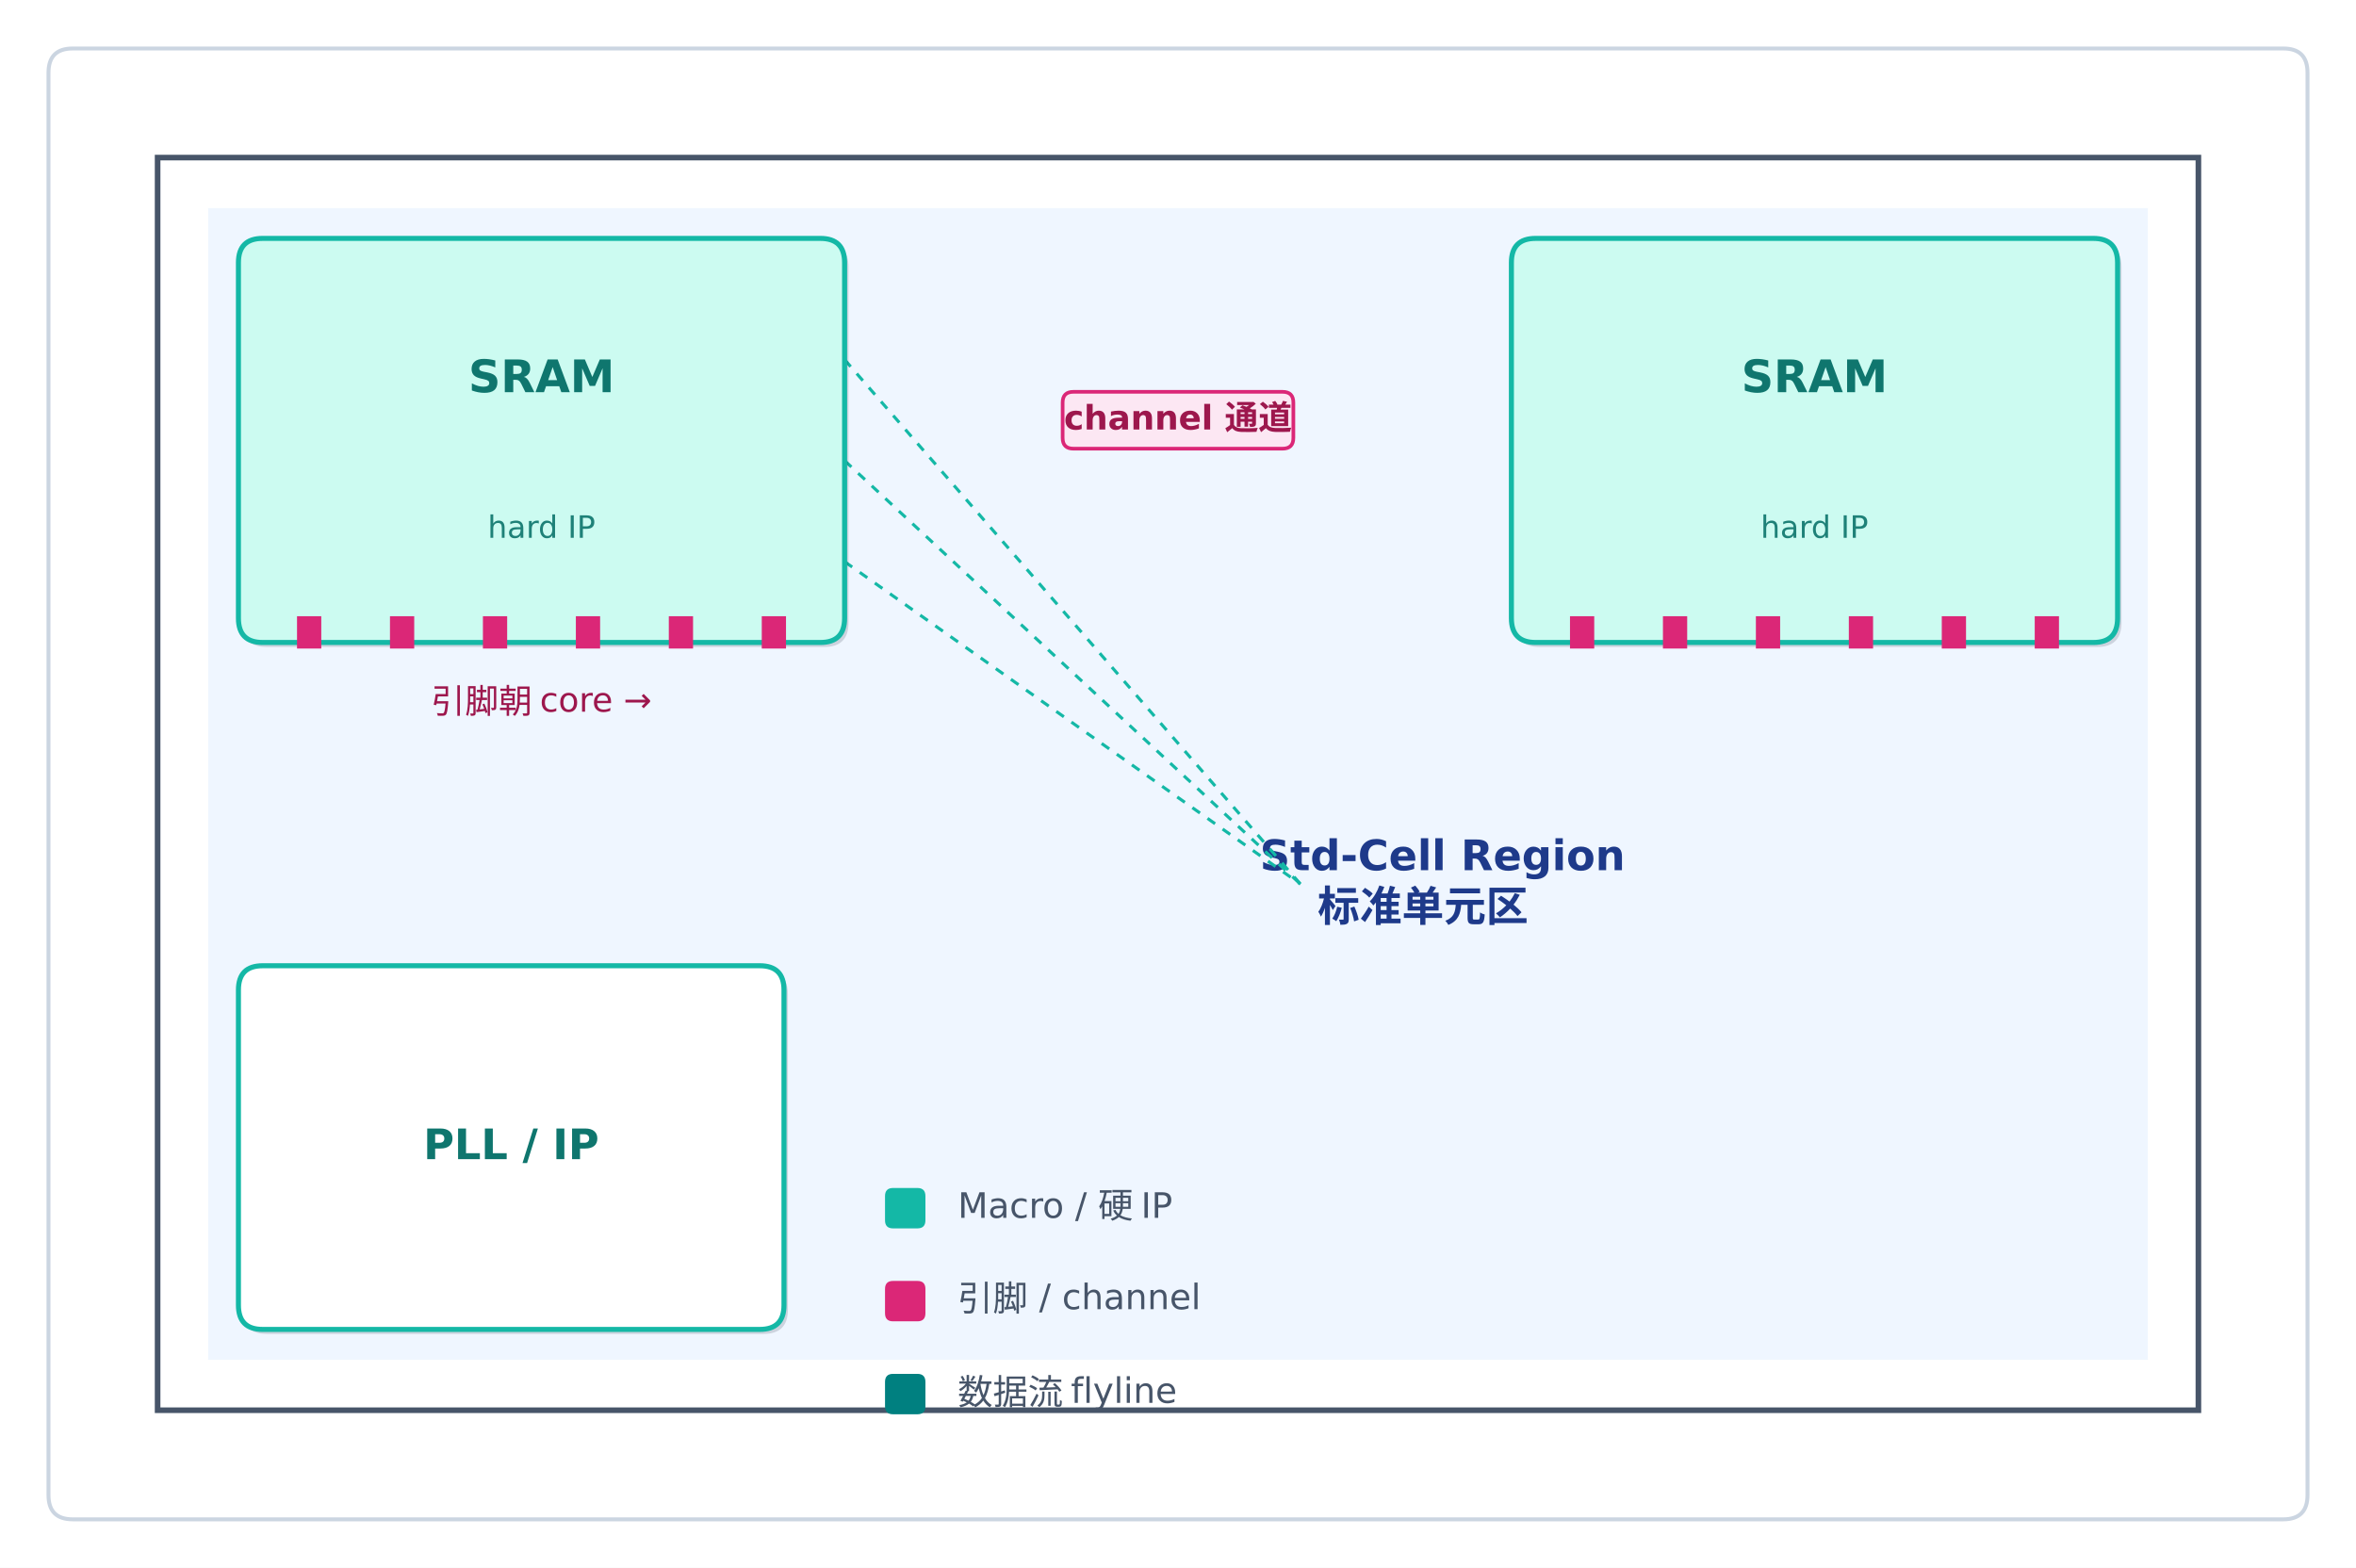
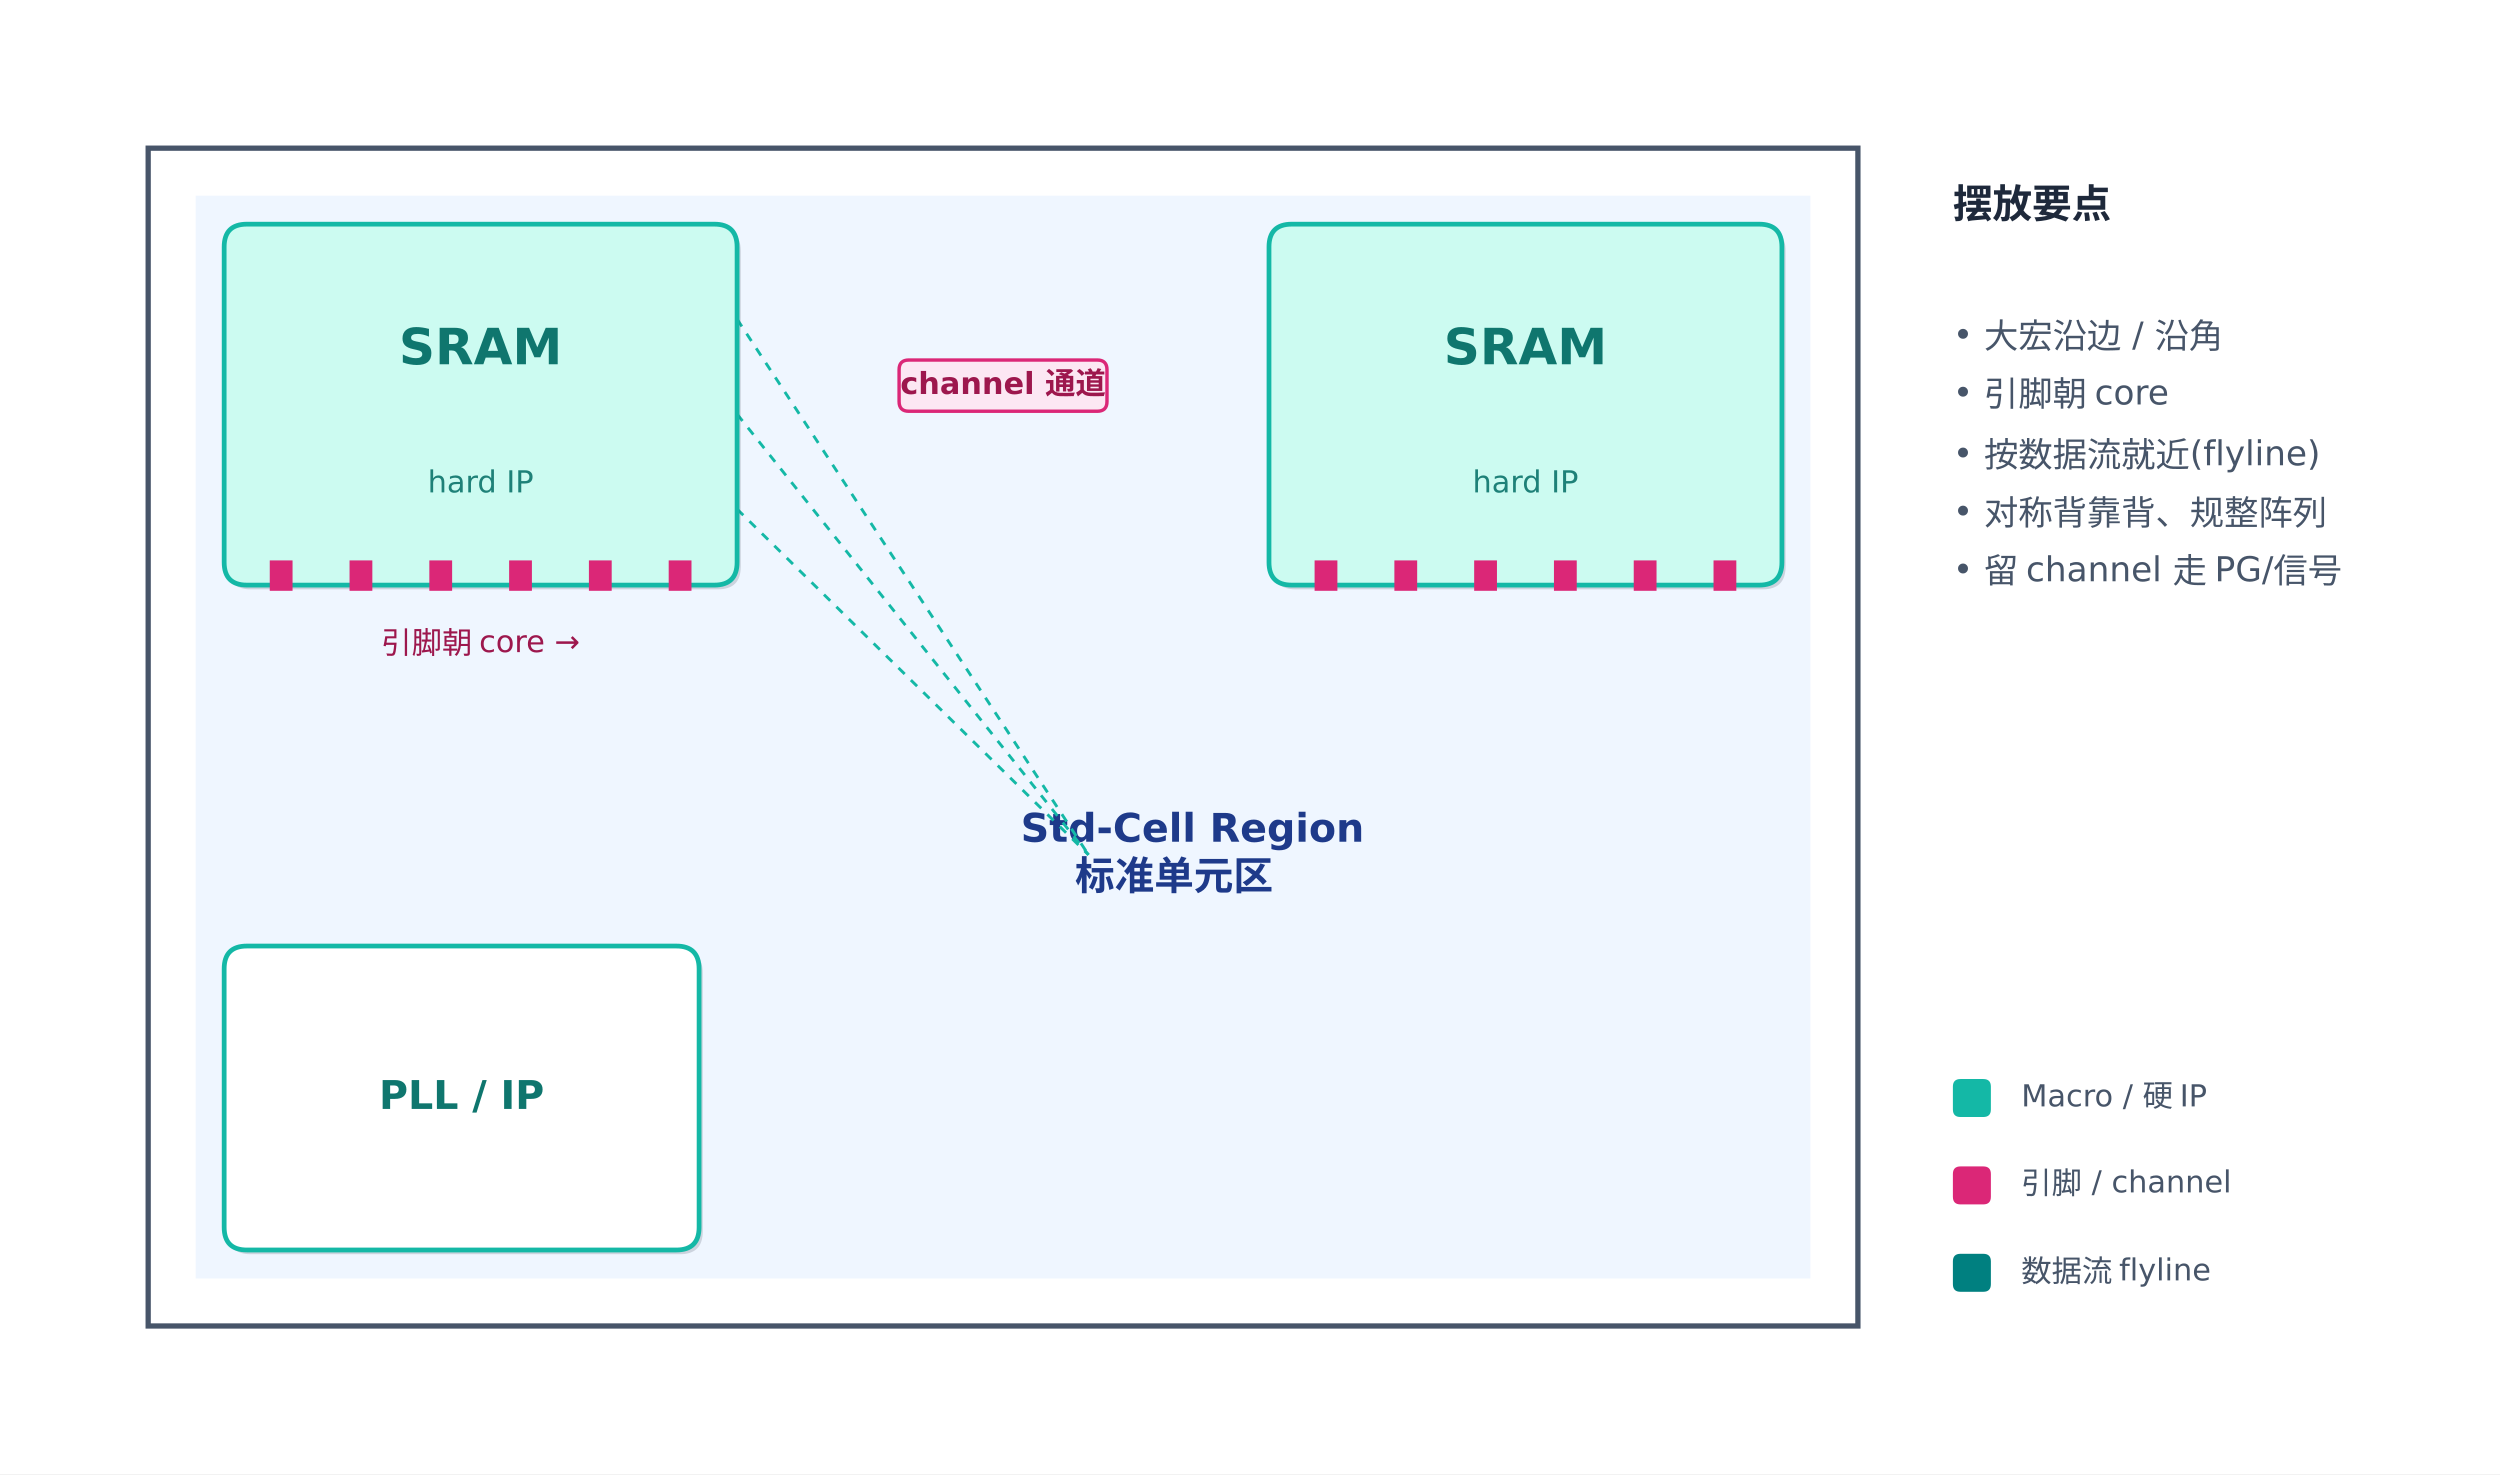
- <svg xmlns="http://www.w3.org/2000/svg" width="839.52pt" height="558.72pt" viewBox="0 0 839.52 558.72" version="1.1">
+ <svg xmlns="http://www.w3.org/2000/svg" width="947.52pt" height="558.72pt" viewBox="0 0 947.52 558.72" version="1.1">
  <defs>
    <style type="text/css">*{stroke-linejoin: round; stroke-linecap: butt}</style>
  </defs>
  <g id="figure_1">
    <g id="patch_1">
-       <path d="M 0 558.72  L 839.52 558.72  L 839.52 0  L 0 0  z " style="fill: #ffffff" />
+       <path d="M 0 558.72  L 947.52 558.72  L 947.52 0  L 0 0  z " style="fill: #ffffff" />
    </g>
    <g id="axes_1">
      <g id="patch_2">
-         <path d="M 5.76 552.96  L 833.76 552.96  L 833.76 5.76  L 5.76 5.76  z " clip-path="url(#p650b80ad67)" style="fill: #ffffff" />
+         <path d="M 5.76 552.96  L 941.76 552.96  L 941.76 5.76  L 5.76 5.76  z " clip-path="url(#pca1987e89a)" style="fill: #ffffff" />
      </g>
      <g id="patch_3">
-         <path d="M 25.92 541.44  L 813.6 541.44  Q 822.24 541.44 822.24 532.8  L 822.24 25.92  Q 822.24 17.28 813.6 17.28  L 25.92 17.28  Q 17.28 17.28 17.28 25.92  L 17.28 532.8  Q 17.28 541.44 25.92 541.44  L 25.92 541.44  z " clip-path="url(#p650b80ad67)" style="fill: none; stroke: #cbd5e1; stroke-width: 1.4; stroke-linejoin: miter" />
+         <path d="M 56.16 502.56  L 704.16 502.56  L 704.16 56.16  L 56.16 56.16  z " clip-path="url(#pca1987e89a)" style="fill: #ffffff; stroke: #475569; stroke-width: 2; stroke-linejoin: miter" />
      </g>
      <g id="patch_4">
-         <path d="M 56.16 502.56  L 783.36 502.56  L 783.36 56.16  L 56.16 56.16  z " clip-path="url(#p650b80ad67)" style="fill: #ffffff; stroke: #475569; stroke-width: 2; stroke-linejoin: miter" />
+         <path d="M 74.16 484.56  L 686.16 484.56  L 686.16 74.16  L 74.16 74.16  z " clip-path="url(#pca1987e89a)" style="fill: #dbeafe; opacity: 0.45" />
+       </g>
+       <g id="text_1">
+         <text style="font-weight: 700; font-size: 15px; font-family: 'Microsoft YaHei', 'Microsoft YaHei UI', 'SimHei', 'Segoe UI', 'DejaVu Sans', sans-serif; fill: #1e3a8a" transform="translate(386.8526 319.0357)">Std-Cell Region</text>
+         <text style="font-weight: 700; font-size: 15px; font-family: 'Microsoft YaHei', 'Microsoft YaHei UI', 'SimHei', 'Segoe UI', 'DejaVu Sans', sans-serif; fill: #1e3a8a" transform="translate(407.46 337.226)">标准单元区</text>
+       </g>
+       <g id="text_2">
+         <text style="font-size: 11.5px; font-family: 'Microsoft YaHei', 'Microsoft YaHei UI', 'SimHei', 'Segoe UI', 'DejaVu Sans', sans-serif; text-anchor: middle; fill: #9d174d" x="182.16" y="247.68" transform="rotate(-0 182.16 247.68)">引脚朝 core →</text>
+       </g>
+       <g id="line2d_1">
+         <path d="M 279.36 192.96  L 412.56 324  " clip-path="url(#pca1987e89a)" style="fill: none; stroke-dasharray: 3.3,3.3; stroke-dashoffset: 0; stroke: #14b8a6; stroke-width: 1.1" />
+       </g>
+       <g id="line2d_2">
+         <path d="M 279.36 156.96  L 412.56 324  " clip-path="url(#pca1987e89a)" style="fill: none; stroke-dasharray: 3.3,3.3; stroke-dashoffset: 0; stroke: #14b8a6; stroke-width: 1.1" />
+       </g>
+       <g id="line2d_3">
+         <path d="M 279.36 120.96  L 412.56 324  " clip-path="url(#pca1987e89a)" style="fill: none; stroke-dasharray: 3.3,3.3; stroke-dashoffset: 0; stroke: #14b8a6; stroke-width: 1.1" />
+       </g>
+       <g id="text_3">
+         <text style="font-weight: 700; font-size: 15px; font-family: 'Microsoft YaHei', 'Microsoft YaHei UI', 'SimHei', 'Segoe UI', 'DejaVu Sans', sans-serif; text-anchor: start; fill: #1e293b" x="740.16" y="82.551" transform="rotate(-0 740.16 82.55062)">摆放要点</text>
+       </g>
+       <g id="text_4">
+         <text style="font-size: 13px; font-family: 'Microsoft YaHei', 'Microsoft YaHei UI', 'SimHei', 'Segoe UI', 'DejaVu Sans', sans-serif; fill: #475569" transform="translate(740.16 131.3519)">• 大宏沿边 / 沿角</text>
+         <text style="font-size: 13px; font-family: 'Microsoft YaHei', 'Microsoft YaHei UI', 'SimHei', 'Segoe UI', 'DejaVu Sans', sans-serif; fill: #475569" transform="translate(740.16 153.289)">• 引脚朝 core</text>
+         <text style="font-size: 13px; font-family: 'Microsoft YaHei', 'Microsoft YaHei UI', 'SimHei', 'Segoe UI', 'DejaVu Sans', sans-serif; fill: #475569" transform="translate(740.16 176.3449)">• 按数据流就近(flyline)</text>
+         <text style="font-size: 13px; font-family: 'Microsoft YaHei', 'Microsoft YaHei UI', 'SimHei', 'Segoe UI', 'DejaVu Sans', sans-serif; fill: #475569" transform="translate(740.16 198.3571)">• 对称背靠背、规整阵列</text>
+         <text style="font-size: 13px; font-family: 'Microsoft YaHei', 'Microsoft YaHei UI', 'SimHei', 'Segoe UI', 'DejaVu Sans', sans-serif; fill: #475569" transform="translate(740.16 220.2942)">• 留 channel 走 PG/信号</text>
      </g>
      <g id="patch_5">
-         <path d="M 74.16 484.56  L 765.36 484.56  L 765.36 74.16  L 74.16 74.16  z " clip-path="url(#p650b80ad67)" style="fill: #dbeafe; opacity: 0.45" />
-       </g>
-       <g id="text_1">
-         <text style="font-weight: 700; font-size: 15px; font-family: 'Microsoft YaHei', 'Microsoft YaHei UI', 'SimHei', 'Segoe UI', 'DejaVu Sans', sans-serif; fill: #1e3a8a" transform="translate(448.9166 310.1077)">Std-Cell Region</text>
-         <text style="font-weight: 700; font-size: 15px; font-family: 'Microsoft YaHei', 'Microsoft YaHei UI', 'SimHei', 'Segoe UI', 'DejaVu Sans', sans-serif; fill: #1e3a8a" transform="translate(469.524 328.298)">标准单元区</text>
-       </g>
-       <g id="text_2">
-         <text style="font-size: 12px; font-family: 'Microsoft YaHei', 'Microsoft YaHei UI', 'SimHei', 'Segoe UI', 'DejaVu Sans', sans-serif; text-anchor: middle; fill: #9d174d" x="192.96" y="254.16" transform="rotate(-0 192.96 254.16)">引脚朝 core →</text>
-       </g>
-       <g id="line2d_1">
-         <path d="M 300.96 200.16  L 463.392 315.072  " clip-path="url(#p650b80ad67)" style="fill: none; stroke-dasharray: 3.3,3.3; stroke-dashoffset: 0; stroke: #14b8a6; stroke-width: 1.1" />
-       </g>
-       <g id="line2d_2">
-         <path d="M 300.96 164.16  L 463.392 315.072  " clip-path="url(#p650b80ad67)" style="fill: none; stroke-dasharray: 3.3,3.3; stroke-dashoffset: 0; stroke: #14b8a6; stroke-width: 1.1" />
-       </g>
-       <g id="line2d_3">
-         <path d="M 300.96 128.16  L 463.392 315.072  " clip-path="url(#p650b80ad67)" style="fill: none; stroke-dasharray: 3.3,3.3; stroke-dashoffset: 0; stroke: #14b8a6; stroke-width: 1.1" />
+         <path d="M 95 223.36  L 272.12 223.36  Q 280.76 223.36 280.76 214.72  L 280.76 95.2  Q 280.76 86.56 272.12 86.56  L 95 86.56  Q 86.36 86.56 86.36 95.2  L 86.36 214.72  Q 86.36 223.36 95 223.36  z " clip-path="url(#pca1987e89a)" style="fill: #0f172a; opacity: 0.16" />
+         <path d="M 93.6 221.76  L 270.72 221.76  Q 279.36 221.76 279.36 213.12  L 279.36 93.6  Q 279.36 84.96 270.72 84.96  L 93.6 84.96  Q 84.96 84.96 84.96 93.6  L 84.96 213.12  Q 84.96 221.76 93.6 221.76  z " clip-path="url(#pca1987e89a)" style="fill: #ccfbf1; stroke: #14b8a6; stroke-width: 1.8; stroke-linejoin: miter" />
      </g>
      <g id="patch_6">
-         <path d="M 95 230.56  L 293.72 230.56  Q 302.36 230.56 302.36 221.92  L 302.36 95.2  Q 302.36 86.56 293.72 86.56  L 95 86.56  Q 86.36 86.56 86.36 95.2  L 86.36 221.92  Q 86.36 230.56 95 230.56  z " clip-path="url(#p650b80ad67)" style="fill: #0f172a; opacity: 0.16" />
-         <path d="M 93.6 228.96  L 292.32 228.96  Q 300.96 228.96 300.96 220.32  L 300.96 93.6  Q 300.96 84.96 292.32 84.96  L 93.6 84.96  Q 84.96 84.96 84.96 93.6  L 84.96 220.32  Q 84.96 228.96 93.6 228.96  z " clip-path="url(#p650b80ad67)" style="fill: #ccfbf1; stroke: #14b8a6; stroke-width: 1.8; stroke-linejoin: miter" />
+         <path d="M 491 223.36  L 668.12 223.36  Q 676.76 223.36 676.76 214.72  L 676.76 95.2  Q 676.76 86.56 668.12 86.56  L 491 86.56  Q 482.36 86.56 482.36 95.2  L 482.36 214.72  Q 482.36 223.36 491 223.36  z " clip-path="url(#pca1987e89a)" style="fill: #0f172a; opacity: 0.16" />
+         <path d="M 489.6 221.76  L 666.72 221.76  Q 675.36 221.76 675.36 213.12  L 675.36 93.6  Q 675.36 84.96 666.72 84.96  L 489.6 84.96  Q 480.96 84.96 480.96 93.6  L 480.96 213.12  Q 480.96 221.76 489.6 221.76  z " clip-path="url(#pca1987e89a)" style="fill: #ccfbf1; stroke: #14b8a6; stroke-width: 1.8; stroke-linejoin: miter" />
      </g>
      <g id="patch_7">
-         <path d="M 548.6 230.56  L 747.32 230.56  Q 755.96 230.56 755.96 221.92  L 755.96 95.2  Q 755.96 86.56 747.32 86.56  L 548.6 86.56  Q 539.96 86.56 539.96 95.2  L 539.96 221.92  Q 539.96 230.56 548.6 230.56  z " clip-path="url(#p650b80ad67)" style="fill: #0f172a; opacity: 0.16" />
-         <path d="M 547.2 228.96  L 745.92 228.96  Q 754.56 228.96 754.56 220.32  L 754.56 93.6  Q 754.56 84.96 745.92 84.96  L 547.2 84.96  Q 538.56 84.96 538.56 93.6  L 538.56 220.32  Q 538.56 228.96 547.2 228.96  z " clip-path="url(#p650b80ad67)" style="fill: #ccfbf1; stroke: #14b8a6; stroke-width: 1.8; stroke-linejoin: miter" />
+         <path d="M 95 475.36  L 257.72 475.36  Q 266.36 475.36 266.36 466.72  L 266.36 368.8  Q 266.36 360.16 257.72 360.16  L 95 360.16  Q 86.36 360.16 86.36 368.8  L 86.36 466.72  Q 86.36 475.36 95 475.36  z " clip-path="url(#pca1987e89a)" style="fill: #0f172a; opacity: 0.16" />
+         <path d="M 93.6 473.76  L 256.32 473.76  Q 264.96 473.76 264.96 465.12  L 264.96 367.2  Q 264.96 358.56 256.32 358.56  L 93.6 358.56  Q 84.96 358.56 84.96 367.2  L 84.96 465.12  Q 84.96 473.76 93.6 473.76  z " clip-path="url(#pca1987e89a)" style="fill: #ffffff; stroke: #14b8a6; stroke-width: 1.8; stroke-linejoin: miter" />
      </g>
      <g id="patch_8">
-         <path d="M 95 475.36  L 272.12 475.36  Q 280.76 475.36 280.76 466.72  L 280.76 354.4  Q 280.76 345.76 272.12 345.76  L 95 345.76  Q 86.36 345.76 86.36 354.4  L 86.36 466.72  Q 86.36 475.36 95 475.36  z " clip-path="url(#p650b80ad67)" style="fill: #0f172a; opacity: 0.16" />
-         <path d="M 93.6 473.76  L 270.72 473.76  Q 279.36 473.76 279.36 465.12  L 279.36 352.8  Q 279.36 344.16 270.72 344.16  L 93.6 344.16  Q 84.96 344.16 84.96 352.8  L 84.96 465.12  Q 84.96 473.76 93.6 473.76  z " clip-path="url(#p650b80ad67)" style="fill: #ffffff; stroke: #14b8a6; stroke-width: 1.8; stroke-linejoin: miter" />
+         <path d="M 102.24 223.92  L 110.88 223.92  L 110.88 212.4  L 102.24 212.4  z " clip-path="url(#pca1987e89a)" style="fill: #db2777" />
      </g>
      <g id="patch_9">
-         <path d="M 105.84 231.12  L 114.48 231.12  L 114.48 219.6  L 105.84 219.6  z " clip-path="url(#p650b80ad67)" style="fill: #db2777" />
+         <path d="M 132.48 223.92  L 141.12 223.92  L 141.12 212.4  L 132.48 212.4  z " clip-path="url(#pca1987e89a)" style="fill: #db2777" />
      </g>
      <g id="patch_10">
-         <path d="M 138.96 231.12  L 147.6 231.12  L 147.6 219.6  L 138.96 219.6  z " clip-path="url(#p650b80ad67)" style="fill: #db2777" />
+         <path d="M 162.72 223.92  L 171.36 223.92  L 171.36 212.4  L 162.72 212.4  z " clip-path="url(#pca1987e89a)" style="fill: #db2777" />
      </g>
      <g id="patch_11">
-         <path d="M 172.08 231.12  L 180.72 231.12  L 180.72 219.6  L 172.08 219.6  z " clip-path="url(#p650b80ad67)" style="fill: #db2777" />
+         <path d="M 192.96 223.92  L 201.6 223.92  L 201.6 212.4  L 192.96 212.4  z " clip-path="url(#pca1987e89a)" style="fill: #db2777" />
      </g>
      <g id="patch_12">
-         <path d="M 205.2 231.12  L 213.84 231.12  L 213.84 219.6  L 205.2 219.6  z " clip-path="url(#p650b80ad67)" style="fill: #db2777" />
+         <path d="M 223.2 223.92  L 231.84 223.92  L 231.84 212.4  L 223.2 212.4  z " clip-path="url(#pca1987e89a)" style="fill: #db2777" />
      </g>
      <g id="patch_13">
-         <path d="M 238.32 231.12  L 246.96 231.12  L 246.96 219.6  L 238.32 219.6  z " clip-path="url(#p650b80ad67)" style="fill: #db2777" />
+         <path d="M 253.44 223.92  L 262.08 223.92  L 262.08 212.4  L 253.44 212.4  z " clip-path="url(#pca1987e89a)" style="fill: #db2777" />
      </g>
      <g id="patch_14">
-         <path d="M 271.44 231.12  L 280.08 231.12  L 280.08 219.6  L 271.44 219.6  z " clip-path="url(#p650b80ad67)" style="fill: #db2777" />
+         <path d="M 498.24 223.92  L 506.88 223.92  L 506.88 212.4  L 498.24 212.4  z " clip-path="url(#pca1987e89a)" style="fill: #db2777" />
      </g>
      <g id="patch_15">
-         <path d="M 559.44 231.12  L 568.08 231.12  L 568.08 219.6  L 559.44 219.6  z " clip-path="url(#p650b80ad67)" style="fill: #db2777" />
+         <path d="M 528.48 223.92  L 537.12 223.92  L 537.12 212.4  L 528.48 212.4  z " clip-path="url(#pca1987e89a)" style="fill: #db2777" />
      </g>
      <g id="patch_16">
-         <path d="M 592.56 231.12  L 601.2 231.12  L 601.2 219.6  L 592.56 219.6  z " clip-path="url(#p650b80ad67)" style="fill: #db2777" />
+         <path d="M 558.72 223.92  L 567.36 223.92  L 567.36 212.4  L 558.72 212.4  z " clip-path="url(#pca1987e89a)" style="fill: #db2777" />
      </g>
      <g id="patch_17">
-         <path d="M 625.68 231.12  L 634.32 231.12  L 634.32 219.6  L 625.68 219.6  z " clip-path="url(#p650b80ad67)" style="fill: #db2777" />
+         <path d="M 588.96 223.92  L 597.6 223.92  L 597.6 212.4  L 588.96 212.4  z " clip-path="url(#pca1987e89a)" style="fill: #db2777" />
      </g>
      <g id="patch_18">
-         <path d="M 658.8 231.12  L 667.44 231.12  L 667.44 219.6  L 658.8 219.6  z " clip-path="url(#p650b80ad67)" style="fill: #db2777" />
+         <path d="M 619.2 223.92  L 627.84 223.92  L 627.84 212.4  L 619.2 212.4  z " clip-path="url(#pca1987e89a)" style="fill: #db2777" />
      </g>
      <g id="patch_19">
-         <path d="M 691.92 231.12  L 700.56 231.12  L 700.56 219.6  L 691.92 219.6  z " clip-path="url(#p650b80ad67)" style="fill: #db2777" />
-       </g>
-       <g id="patch_20">
-         <path d="M 725.04 231.12  L 733.68 231.12  L 733.68 219.6  L 725.04 219.6  z " clip-path="url(#p650b80ad67)" style="fill: #db2777" />
-       </g>
-       <g id="text_3">
-         <text style="font-weight: 700; font-size: 16px; font-family: 'Microsoft YaHei', 'Microsoft YaHei UI', 'SimHei', 'Segoe UI', 'DejaVu Sans', sans-serif; text-anchor: middle; fill: #0f766e" x="192.96" y="139.766" transform="rotate(-0 192.96 139.7663)">SRAM</text>
-       </g>
-       <g id="text_4">
-         <text style="font-size: 11px; font-family: 'Microsoft YaHei', 'Microsoft YaHei UI', 'SimHei', 'Segoe UI', 'DejaVu Sans', sans-serif; text-anchor: middle; fill: #0f766e; opacity: 0.92" x="192.96" y="191.669" transform="rotate(-0 192.96 191.6693)">hard IP</text>
+         <path d="M 649.44 223.92  L 658.08 223.92  L 658.08 212.4  L 649.44 212.4  z " clip-path="url(#pca1987e89a)" style="fill: #db2777" />
      </g>
      <g id="text_5">
-         <text style="font-weight: 700; font-size: 16px; font-family: 'Microsoft YaHei', 'Microsoft YaHei UI', 'SimHei', 'Segoe UI', 'DejaVu Sans', sans-serif; text-anchor: middle; fill: #0f766e" x="646.56" y="139.766" transform="rotate(-0 646.56 139.7663)">SRAM</text>
+         <text style="font-weight: 700; font-size: 19px; font-family: 'Microsoft YaHei', 'Microsoft YaHei UI', 'SimHei', 'Segoe UI', 'DejaVu Sans', sans-serif; text-anchor: middle; fill: #0f766e" x="182.16" y="138.072" transform="rotate(-0 182.16 138.0724)">SRAM</text>
      </g>
      <g id="text_6">
-         <text style="font-size: 11px; font-family: 'Microsoft YaHei', 'Microsoft YaHei UI', 'SimHei', 'Segoe UI', 'DejaVu Sans', sans-serif; text-anchor: middle; fill: #0f766e; opacity: 0.92" x="646.56" y="191.669" transform="rotate(-0 646.56 191.6693)">hard IP</text>
+         <text style="font-size: 11.5px; font-family: 'Microsoft YaHei', 'Microsoft YaHei UI', 'SimHei', 'Segoe UI', 'DejaVu Sans', sans-serif; text-anchor: middle; fill: #0f766e; opacity: 0.92" x="182.16" y="186.623" transform="rotate(-0 182.16 186.623)">hard IP</text>
      </g>
      <g id="text_7">
-         <text style="font-weight: 700; font-size: 15px; font-family: 'Microsoft YaHei', 'Microsoft YaHei UI', 'SimHei', 'Segoe UI', 'DejaVu Sans', sans-serif; text-anchor: middle; fill: #0f766e" x="182.16" y="413.091" transform="rotate(-0 182.16 413.0909)">PLL / IP</text>
+         <text style="font-weight: 700; font-size: 19px; font-family: 'Microsoft YaHei', 'Microsoft YaHei UI', 'SimHei', 'Segoe UI', 'DejaVu Sans', sans-serif; text-anchor: middle; fill: #0f766e" x="578.16" y="138.072" transform="rotate(-0 578.16 138.0724)">SRAM</text>
      </g>
      <g id="text_8">
-         <g id="patch_21">
-           <path d="M 382.492 159.888  L 457.028 159.888  Q 460.868 159.888 460.868 156.048  L 460.868 143.472  Q 460.868 139.632 457.028 139.632  L 382.492 139.632  Q 378.652 139.632 378.652 143.472  L 378.652 156.048  Q 378.652 159.888 382.492 159.888  z " style="fill: #fce7f3; stroke: #db2777; stroke-width: 1.3; stroke-linejoin: miter" />
+         <text style="font-size: 11.5px; font-family: 'Microsoft YaHei', 'Microsoft YaHei UI', 'SimHei', 'Segoe UI', 'DejaVu Sans', sans-serif; text-anchor: middle; fill: #0f766e; opacity: 0.92" x="578.16" y="186.623" transform="rotate(-0 578.16 186.623)">hard IP</text>
+       </g>
+       <g id="text_9">
+         <text style="font-weight: 700; font-size: 15px; font-family: 'Microsoft YaHei', 'Microsoft YaHei UI', 'SimHei', 'Segoe UI', 'DejaVu Sans', sans-serif; text-anchor: middle; fill: #0f766e" x="174.96" y="420.291" transform="rotate(-0 174.96 420.2909)">PLL / IP</text>
+       </g>
+       <g id="text_10">
+         <g id="patch_20">
+           <path d="M 344.444 155.866  L 415.876 155.866  Q 419.556 155.866 419.556 152.186  L 419.556 140.134  Q 419.556 136.454 415.876 136.454  L 344.444 136.454  Q 340.764 136.454 340.764 140.134  L 340.764 152.186  Q 340.764 155.866 344.444 155.866  z " style="fill: #fce7f3; stroke: #db2777; stroke-width: 1.3; stroke-linejoin: miter" />
        </g>
-         <text style="font-weight: 700; font-size: 12px; font-family: 'Microsoft YaHei', 'Microsoft YaHei UI', 'SimHei', 'Segoe UI', 'DejaVu Sans', sans-serif; text-anchor: middle; fill: #9d174d" x="419.76" y="153.065" transform="rotate(-0 419.76 153.0647)">channel 通道</text>
+         <text style="font-weight: 700; font-size: 11.5px; font-family: 'Microsoft YaHei', 'Microsoft YaHei UI', 'SimHei', 'Segoe UI', 'DejaVu Sans', sans-serif; text-anchor: middle; fill: #9d174d" x="380.16" y="149.327" transform="rotate(-0 380.16 149.327)">channel 通道</text>
+       </g>
+       <g id="patch_21">
+         <path d="M 743.04 423.36  L 751.68 423.36  Q 754.56 423.36 754.56 420.48  L 754.56 411.84  Q 754.56 408.96 751.68 408.96  L 743.04 408.96  Q 740.16 408.96 740.16 411.84  L 740.16 420.48  Q 740.16 423.36 743.04 423.36  z " clip-path="url(#pca1987e89a)" style="fill: #14b8a6" />
+       </g>
+       <g id="text_11">
+         <text style="font-size: 11.5px; font-family: 'Microsoft YaHei', 'Microsoft YaHei UI', 'SimHei', 'Segoe UI', 'DejaVu Sans', sans-serif; text-anchor: start; fill: #475569" x="766.08" y="419.327" transform="rotate(-0 766.08 419.327)">Macro / 硬 IP</text>
      </g>
      <g id="patch_22">
-         <path d="M 318.24 437.76  L 326.88 437.76  Q 329.76 437.76 329.76 434.88  L 329.76 426.24  Q 329.76 423.36 326.88 423.36  L 318.24 423.36  Q 315.36 423.36 315.36 426.24  L 315.36 434.88  Q 315.36 437.76 318.24 437.76  z " clip-path="url(#p650b80ad67)" style="fill: #14b8a6" />
+         <path d="M 743.04 456.48  L 751.68 456.48  Q 754.56 456.48 754.56 453.6  L 754.56 444.96  Q 754.56 442.08 751.68 442.08  L 743.04 442.08  Q 740.16 442.08 740.16 444.96  L 740.16 453.6  Q 740.16 456.48 743.04 456.48  z " clip-path="url(#pca1987e89a)" style="fill: #db2777" />
      </g>
-       <g id="text_9">
-         <text style="font-size: 12.5px; font-family: 'Microsoft YaHei', 'Microsoft YaHei UI', 'SimHei', 'Segoe UI', 'DejaVu Sans', sans-serif; text-anchor: start; fill: #475569" x="341.28" y="434.002" transform="rotate(-0 341.28 434.0024)">Macro / 硬 IP</text>
+       <g id="text_12">
+         <text style="font-size: 11.5px; font-family: 'Microsoft YaHei', 'Microsoft YaHei UI', 'SimHei', 'Segoe UI', 'DejaVu Sans', sans-serif; text-anchor: start; fill: #475569" x="766.08" y="452.447" transform="rotate(-0 766.08 452.447)">引脚 / channel</text>
      </g>
      <g id="patch_23">
-         <path d="M 318.24 470.88  L 326.88 470.88  Q 329.76 470.88 329.76 468  L 329.76 459.36  Q 329.76 456.48 326.88 456.48  L 318.24 456.48  Q 315.36 456.48 315.36 459.36  L 315.36 468  Q 315.36 470.88 318.24 470.88  z " clip-path="url(#p650b80ad67)" style="fill: #db2777" />
+         <path d="M 743.04 489.6  L 751.68 489.6  Q 754.56 489.6 754.56 486.72  L 754.56 478.08  Q 754.56 475.2 751.68 475.2  L 743.04 475.2  Q 740.16 475.2 740.16 478.08  L 740.16 486.72  Q 740.16 489.6 743.04 489.6  z " clip-path="url(#pca1987e89a)" style="fill: #008080" />
      </g>
-       <g id="text_10">
-         <text style="font-size: 12.5px; font-family: 'Microsoft YaHei', 'Microsoft YaHei UI', 'SimHei', 'Segoe UI', 'DejaVu Sans', sans-serif; text-anchor: start; fill: #475569" x="341.28" y="467.122" transform="rotate(-0 341.28 467.1224)">引脚 / channel</text>
-       </g>
-       <g id="patch_24">
-         <path d="M 318.24 504  L 326.88 504  Q 329.76 504 329.76 501.12  L 329.76 492.48  Q 329.76 489.6 326.88 489.6  L 318.24 489.6  Q 315.36 489.6 315.36 492.48  L 315.36 501.12  Q 315.36 504 318.24 504  z " clip-path="url(#p650b80ad67)" style="fill: #008080" />
-       </g>
-       <g id="text_11">
-         <text style="font-size: 12.5px; font-family: 'Microsoft YaHei', 'Microsoft YaHei UI', 'SimHei', 'Segoe UI', 'DejaVu Sans', sans-serif; text-anchor: start; fill: #475569" x="341.28" y="500.505" transform="rotate(-0 341.28 500.5051)">数据流 flyline</text>
+       <g id="text_13">
+         <text style="font-size: 11.5px; font-family: 'Microsoft YaHei', 'Microsoft YaHei UI', 'SimHei', 'Segoe UI', 'DejaVu Sans', sans-serif; text-anchor: start; fill: #475569" x="766.08" y="485.809" transform="rotate(-0 766.08 485.8087)">数据流 flyline</text>
      </g>
    </g>
  </g>
  <defs>
-     <clipPath id="p650b80ad67">
-       <rect x="5.76" y="5.76" width="828" height="547.2" />
+     <clipPath id="pca1987e89a">
+       <rect x="5.76" y="5.76" width="936" height="547.2" />
    </clipPath>
  </defs>
</svg>
